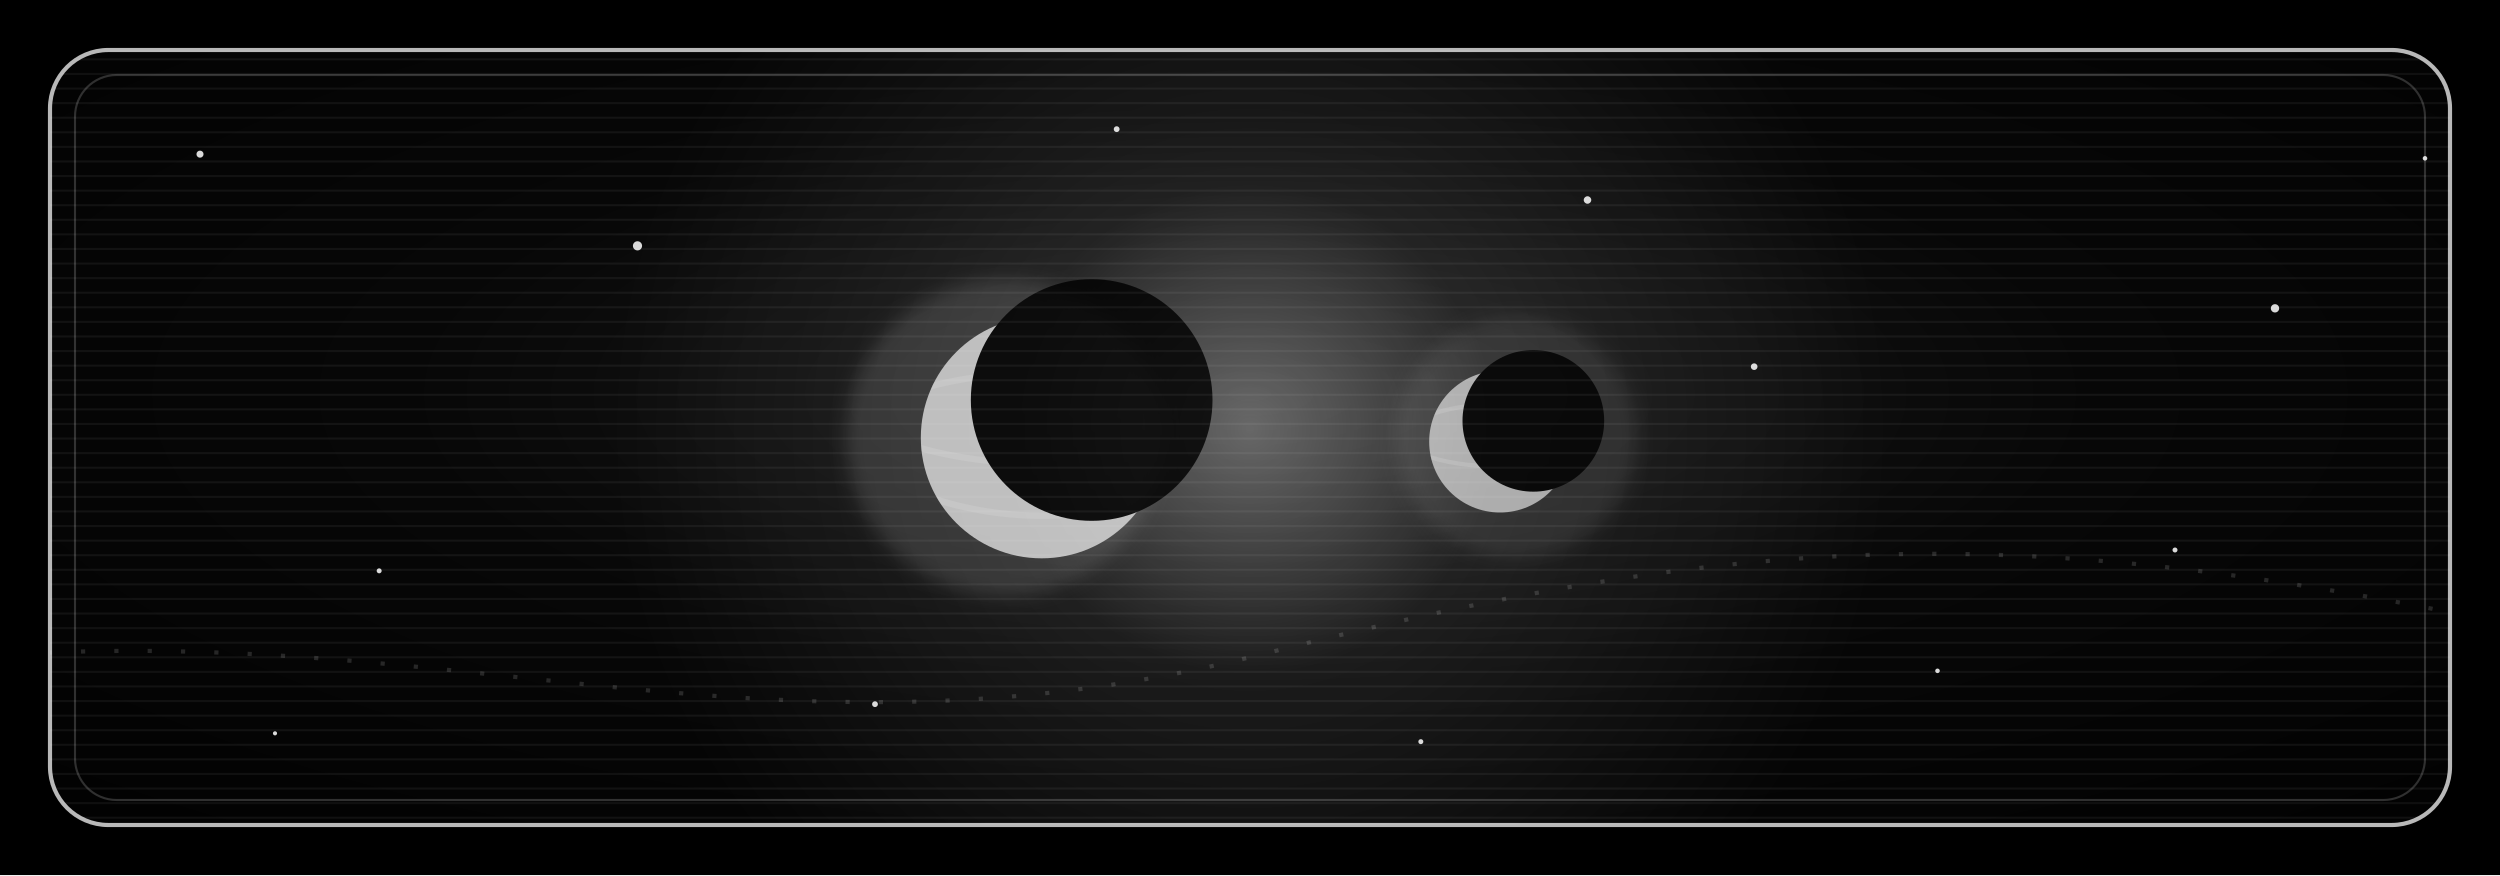
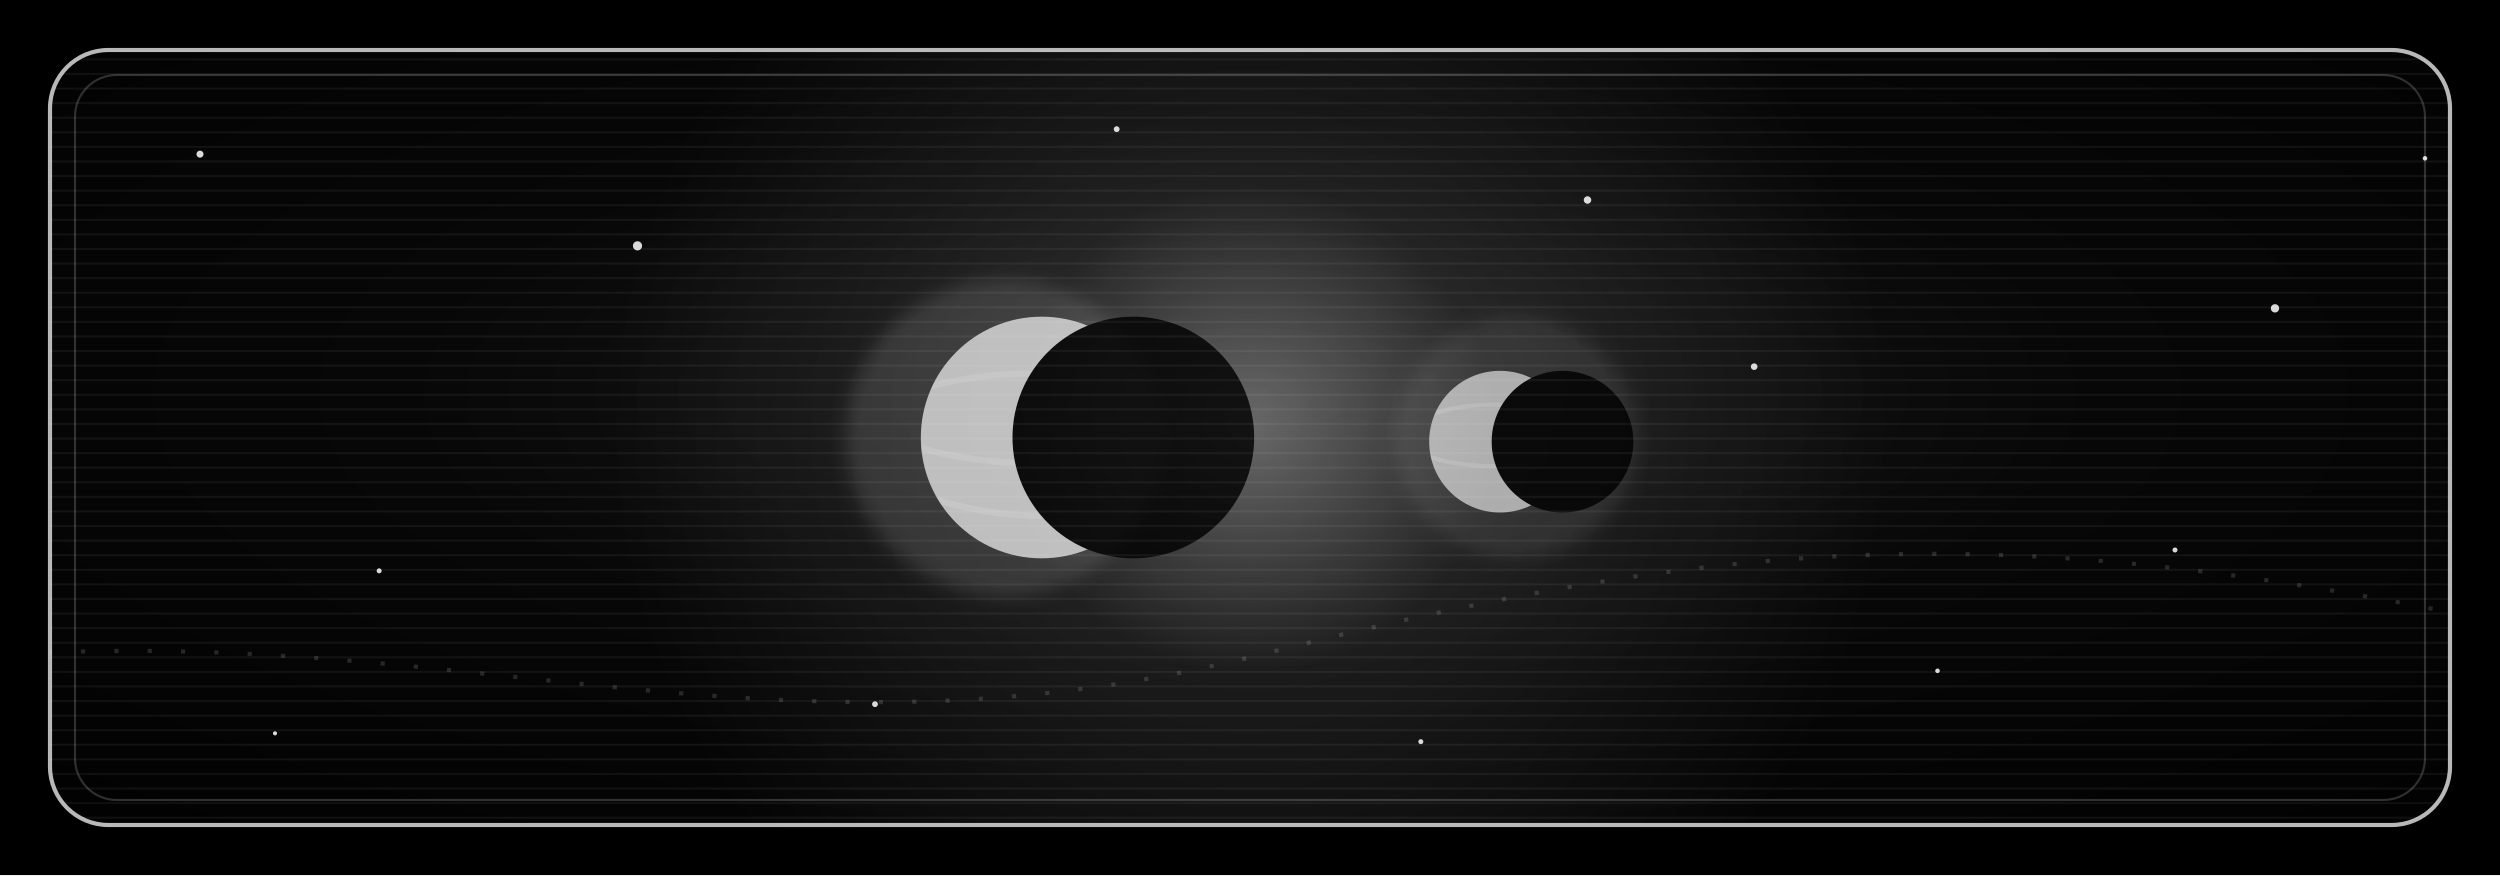
<svg xmlns="http://www.w3.org/2000/svg" width="1200" height="420" viewBox="0 0 1200 420" role="img" aria-labelledby="title desc">
  <defs>
    <radialGradient id="void" cx="50%" cy="45%" r="80%">
      <stop offset="0%" stop-color="#1b1b1b" />
      <stop offset="42%" stop-color="#070707" />
      <stop offset="100%" stop-color="#000000" />
    </radialGradient>
    <radialGradient id="halo" cx="50%" cy="50%" r="50%">
      <stop offset="0%" stop-color="#ffffff" stop-opacity="0.34" />
      <stop offset="38%" stop-color="#ffffff" stop-opacity="0.08" />
      <stop offset="100%" stop-color="#ffffff" stop-opacity="0" />
    </radialGradient>
    <filter id="soft" x="-50%" y="-50%" width="200%" height="200%">
      <feGaussianBlur stdDeviation="4" />
    </filter>
    <filter id="glow" x="-50%" y="-50%" width="200%" height="200%">
      <feGaussianBlur stdDeviation="3" result="blur" />
      <feMerge>
        <feMergeNode in="blur" />
        <feMergeNode in="SourceGraphic" />
      </feMerge>
    </filter>
    <pattern id="scan" width="1" height="7" patternUnits="userSpaceOnUse">
      <rect width="1" height="1" fill="#ffffff" opacity="0.09" />
    </pattern>
    <clipPath id="frame">
      <rect x="24" y="24" width="1152" height="372" rx="28" />
    </clipPath>
    <clipPath id="bigPlanetClip">
      <circle cx="500" cy="210" r="58" />
    </clipPath>
    <clipPath id="smallPlanetClip">
      <circle cx="720" cy="212" r="34" />
    </clipPath>
  </defs>
  <rect width="1200" height="420" fill="#000" />
  <g clip-path="url(#frame)">
    <rect width="1200" height="420" fill="url(#void)" />
    <circle cx="600" cy="206" r="310" fill="url(#halo)">
      <animate attributeName="r" values="280;335;280" dur="8s" repeatCount="indefinite" />
      <animate attributeName="opacity" values="0.60;1;0.60" dur="8s" repeatCount="indefinite" />
    </circle>
    <g opacity="0.85">
      <g>
        <animateTransform attributeName="transform" type="translate" values="0 0;-120 40;0 0" dur="28s" repeatCount="indefinite" />
        <circle cx="96" cy="74" r="1.7" fill="#fff">
          <animate attributeName="opacity" values="0.15;0.95;0.15" dur="3.4s" repeatCount="indefinite" />
        </circle>
        <circle cx="182" cy="274" r="1.2" fill="#fff">
          <animate attributeName="opacity" values="0.9;0.2;0.9" dur="2.7s" repeatCount="indefinite" />
        </circle>
        <circle cx="306" cy="118" r="2.2" fill="#fff">
          <animate attributeName="opacity" values="0.25;1;0.25" dur="4.2s" repeatCount="indefinite" />
        </circle>
        <circle cx="420" cy="338" r="1.4" fill="#fff">
          <animate attributeName="opacity" values="1;0.18;1" dur="3.1s" repeatCount="indefinite" />
        </circle>
        <circle cx="762" cy="96" r="1.8" fill="#fff">
          <animate attributeName="opacity" values="0.2;0.9;0.2" dur="3.8s" repeatCount="indefinite" />
        </circle>
        <circle cx="930" cy="322" r="1.1" fill="#fff">
          <animate attributeName="opacity" values="0.85;0.15;0.85" dur="2.9s" repeatCount="indefinite" />
        </circle>
        <circle cx="1092" cy="148" r="2" fill="#fff">
          <animate attributeName="opacity" values="0.18;0.95;0.18" dur="3.6s" repeatCount="indefinite" />
        </circle>
      </g>
      <g>
        <animateTransform attributeName="transform" type="translate" values="0 0;90 -22;0 0" dur="34s" repeatCount="indefinite" />
        <circle cx="132" cy="352" r="1" fill="#fff" />
        <circle cx="536" cy="62" r="1.4" fill="#fff" />
        <circle cx="682" cy="356" r="1.2" fill="#fff" />
        <circle cx="842" cy="176" r="1.6" fill="#fff" />
        <circle cx="1044" cy="264" r="1.2" fill="#fff" />
        <circle cx="1164" cy="76" r="1.1" fill="#fff" />
      </g>
    </g>
    <g filter="url(#soft)">
      <circle cx="482" cy="210" r="76" fill="#fff" opacity="0.12">
        <animate attributeName="opacity" values="0.08;0.18;0.08" dur="6s" repeatCount="indefinite" />
      </circle>
      <circle cx="728" cy="210" r="58" fill="#fff" opacity="0.08">
        <animate attributeName="opacity" values="0.04;0.14;0.04" dur="7.4s" repeatCount="indefinite" />
      </circle>
    </g>
    <g opacity="0.82">
      <g>
-         <animateTransform attributeName="transform" type="rotate" from="0 500 210" to="360 500 210" dur="18s" repeatCount="indefinite" />
        <circle cx="500" cy="210" r="58" fill="#dcdcdc" />
        <g clip-path="url(#bigPlanetClip)" fill="none" stroke="#fff" stroke-opacity="0.24" stroke-width="3">
          <path d="M438 188 C474 176, 524 176, 562 190" />
          <path d="M432 212 C472 226, 526 226, 568 212" />
          <path d="M444 238 C484 252, 526 250, 560 236" />
        </g>
-         <circle cx="524" cy="192" r="58" fill="#000" />
+         <circle cx="544" cy="210" r="58" fill="#000">
+           <animate attributeName="cx" values="544;520;456;480;544" dur="18s" repeatCount="indefinite" />
+           <animate attributeName="cy" values="210;202;210;218;210" dur="18s" repeatCount="indefinite" />
+         </circle>
      </g>
      <g>
-         <animateTransform attributeName="transform" type="rotate" from="360 720 212" to="0 720 212" dur="12s" repeatCount="indefinite" />
        <circle cx="720" cy="212" r="34" fill="#f1f1f1" opacity="0.78" />
        <g clip-path="url(#smallPlanetClip)" fill="none" stroke="#fff" stroke-opacity="0.22" stroke-width="2">
          <path d="M684 200 C704 192, 732 192, 756 202" />
          <path d="M682 218 C704 226, 734 226, 758 216" />
        </g>
-         <circle cx="736" cy="202" r="34" fill="#000" />
+         <circle cx="750" cy="212" r="34" fill="#000">
+           <animate attributeName="cx" values="750;734;690;706;750" dur="12s" repeatCount="indefinite" />
+           <animate attributeName="cy" values="212;205;212;219;212" dur="12s" repeatCount="indefinite" />
+         </circle>
      </g>
    </g>
    <path d="M-120 330 C180 272, 338 382, 606 314 S1006 250,1320 326" fill="none" stroke="#fff" stroke-opacity="0.14" stroke-width="2" stroke-dasharray="2 14">
      <animate attributeName="stroke-dashoffset" values="0;-96" dur="9s" repeatCount="indefinite" />
    </path>
    <rect width="1200" height="420" fill="url(#scan)" opacity="0.55" />
    <rect x="0" y="-62" width="1200" height="42" fill="#fff" opacity="0.045">
      <animate attributeName="y" values="-62;430" dur="5.8s" repeatCount="indefinite" />
    </rect>
  </g>
  <rect x="24" y="24" width="1152" height="372" rx="28" fill="none" stroke="#fff" stroke-opacity="0.72" stroke-width="2" />
  <rect x="36" y="36" width="1128" height="348" rx="20" fill="none" stroke="#fff" stroke-opacity="0.18" stroke-width="1" />
</svg>
